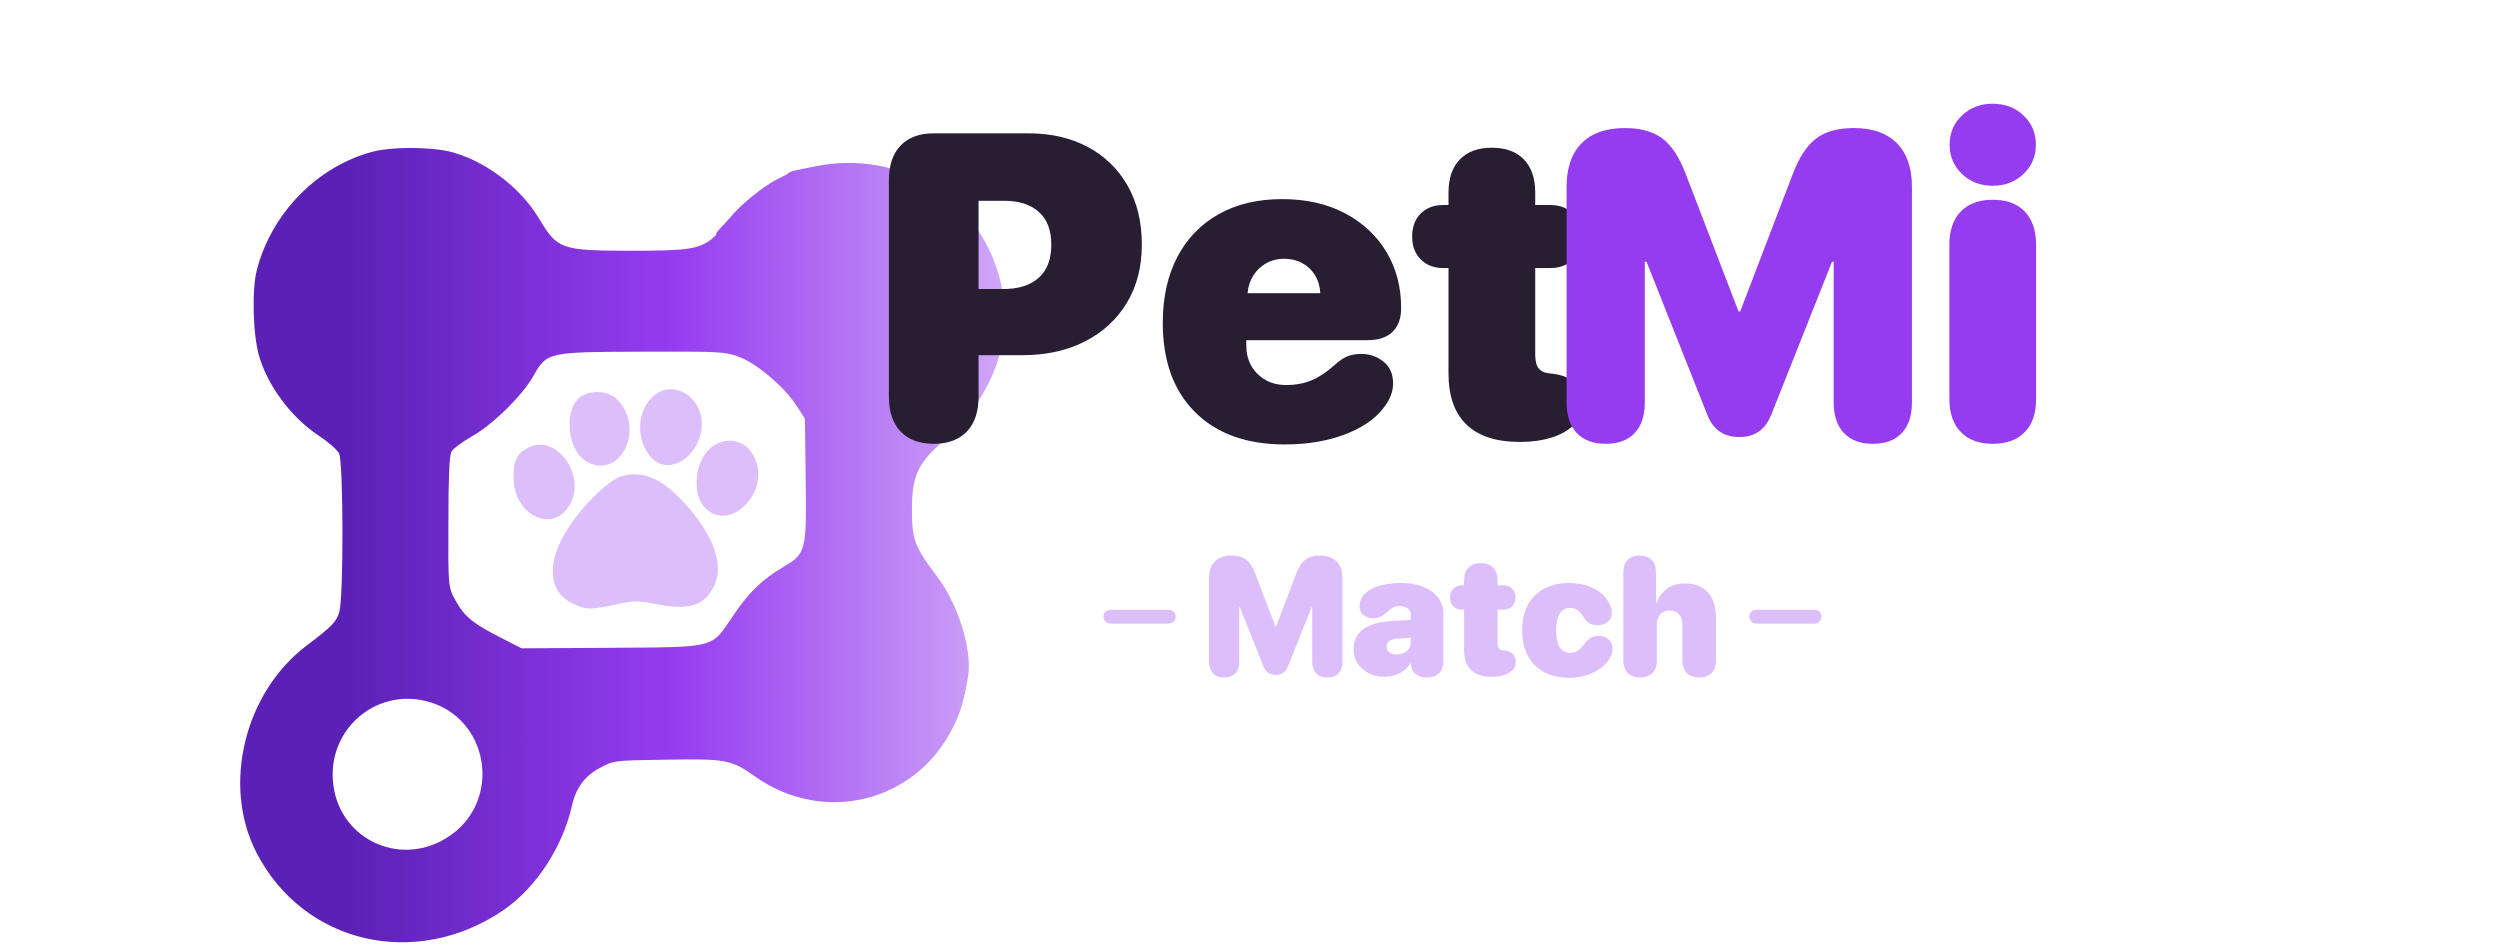
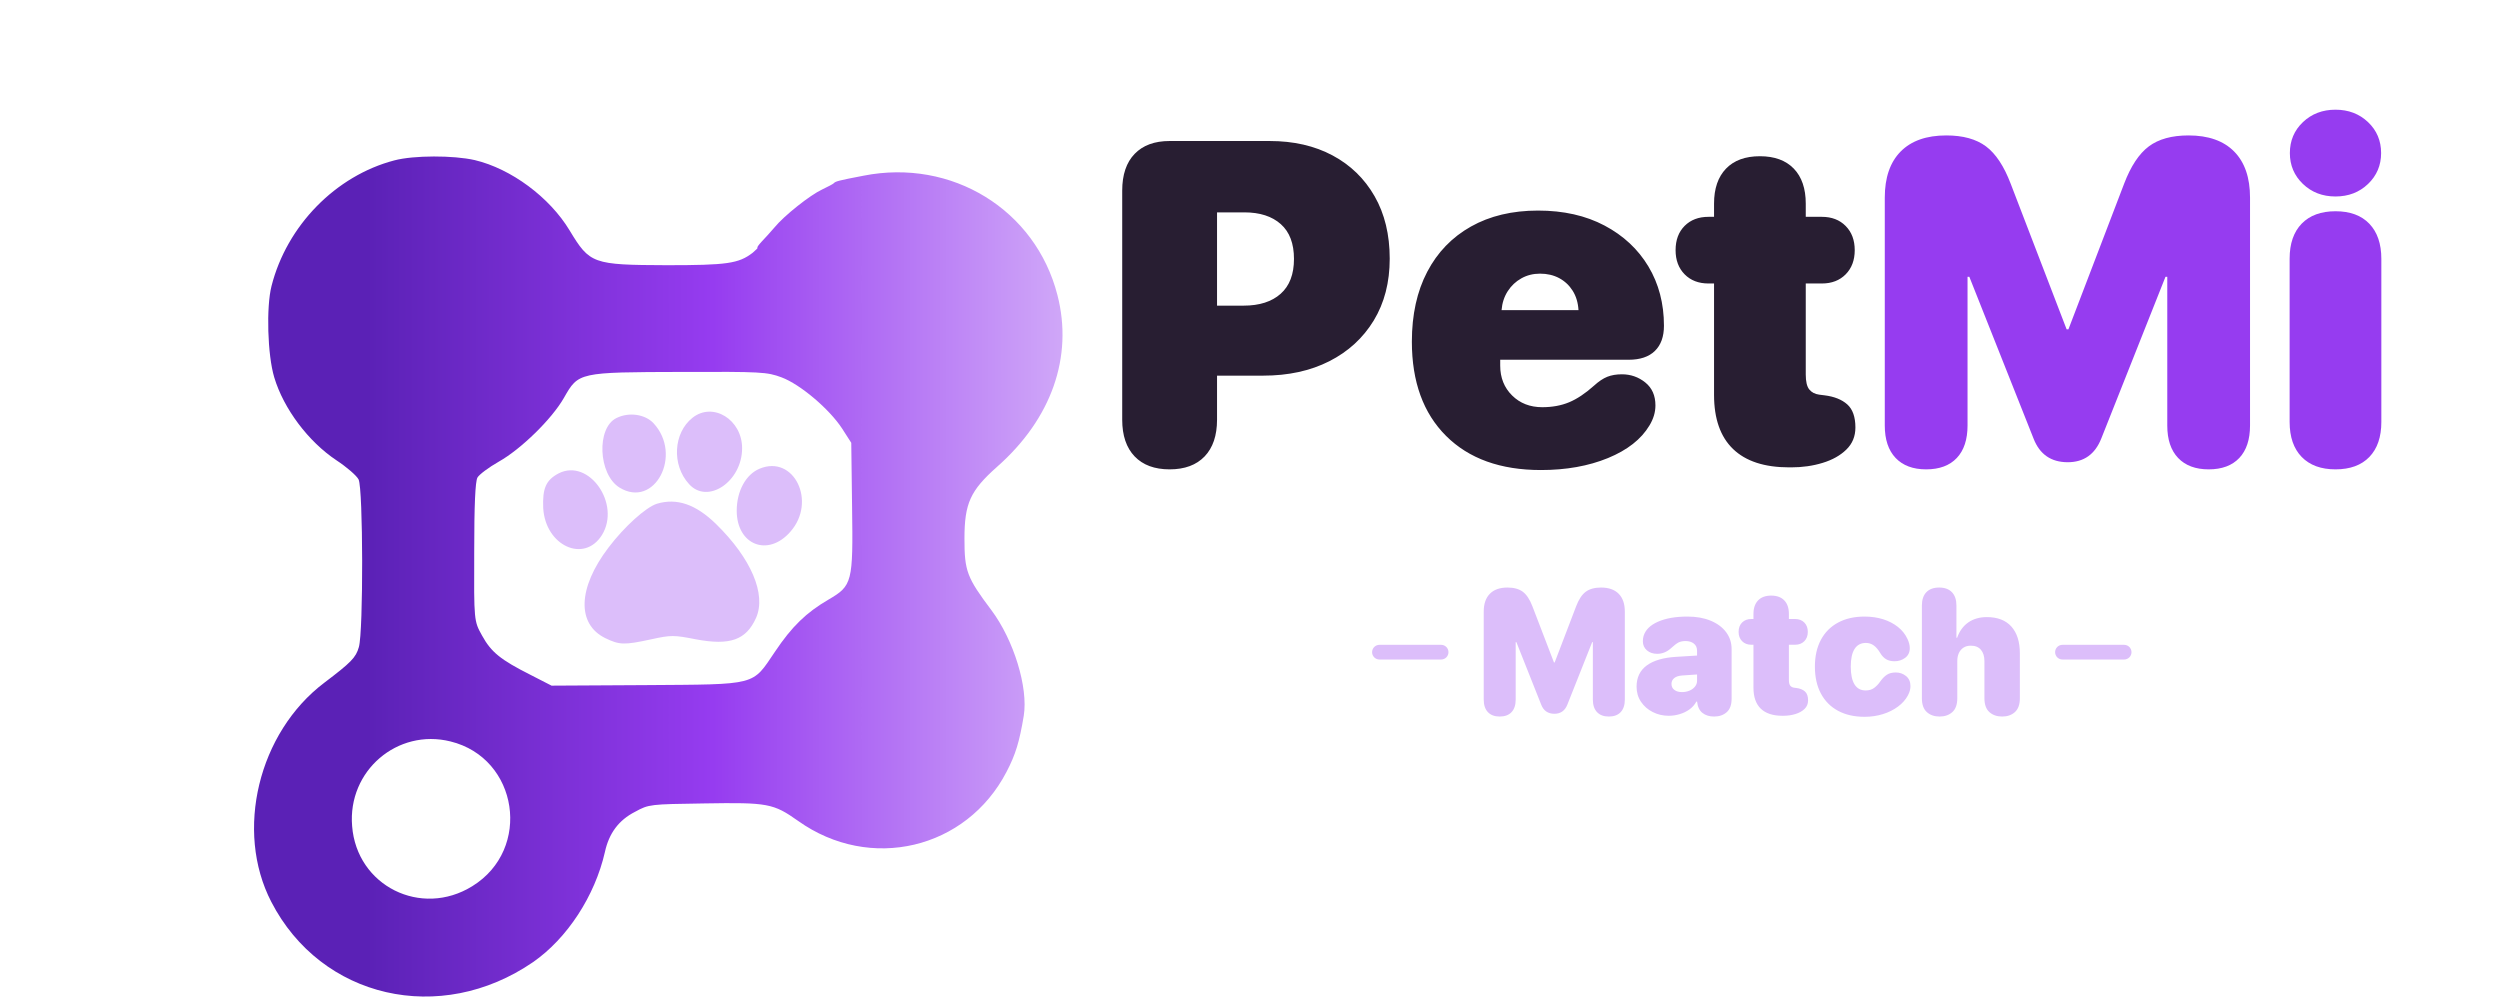
- <svg xmlns="http://www.w3.org/2000/svg" viewBox="40 30 900 340" role="img" aria-labelledby="title">
+ <svg xmlns="http://www.w3.org/2000/svg" viewBox="40 30 851 340" role="img" aria-labelledby="title">
  <defs>
    <linearGradient id="stack-bone" gradientUnits="userSpaceOnUse" x1="70.7" y1="190" x2="381.9" y2="190" gradientTransform="translate(55.0 40.0) scale(0.9174312)">
      <stop offset="0" stop-color="#5B21B6" />
      <stop offset="0.45" stop-color="#963CF0" />
      <stop offset="1" stop-color="#DCBEFA" />
    </linearGradient>
  </defs>
  <g transform="translate(55.0 40.0) scale(0.9174312)">
    <path fill="url(#stack-bone)" fill-rule="evenodd" d="M 130.00 48.60 C 108.20 54.30 90.10 72.80 84.40 95.20 C 82.40 103.00 82.90 120.80 85.40 129.10 C 88.90 140.80 98.10 153.00 108.50 159.90 C 112.30 162.40 116.00 165.60 116.70 167.00 C 118.40 170.40 118.50 223.50 116.80 229.20 C 115.70 233.10 113.90 234.90 104.00 242.40 C 79.50 260.90 70.70 297.40 84.30 323.70 C 102.80 359.60 147.00 369.70 181.40 346.10 C 194.10 337.30 204.40 321.50 208.10 305.20 C 209.60 298.30 213.20 293.40 219.30 290.30 C 224.40 287.50 224.80 287.50 245.00 287.20 C 268.60 286.80 270.60 287.20 279.80 293.70 C 306.50 312.70 342.20 304.20 357.10 275.50 C 360.50 269.00 361.90 264.30 363.50 254.70 C 365.20 244.20 359.80 226.60 351.50 215.50 C 342.40 203.40 341.50 201.00 341.50 189.00 C 341.50 175.80 343.70 171.10 353.60 162.30 C 373.80 144.50 381.90 121.50 376.00 98.60 C 367.90 66.90 336.80 47.80 304.00 54.30 C 294.60 56.10 293.60 56.40 293.00 57.10 C 292.70 57.40 290.80 58.40 288.70 59.40 C 284.20 61.50 274.60 69.10 271.00 73.50 C 269.60 75.10 267.50 77.50 266.30 78.70 C 265.10 80.00 264.40 81.00 264.70 81.00 C 265.00 81.00 264.20 81.80 262.90 82.90 C 257.70 86.90 253.40 87.50 231.00 87.50 C 203.50 87.40 202.50 87.00 195.00 74.60 C 187.60 62.30 173.30 51.70 159.80 48.50 C 151.90 46.70 137.20 46.70 130.00 48.60 Z M 273.60 129.10 C 280.60 131.70 291.40 140.90 296.10 148.10 L 299.50 153.40 L 299.80 177.10 C 300.20 205.30 299.90 206.40 291.00 211.60 C 282.80 216.40 277.50 221.50 271.20 230.90 C 262.60 243.60 265.00 243.00 223.30 243.30 L 188.30 243.50 L 180.50 239.50 C 169.40 233.90 165.90 231.10 162.50 224.90 C 159.50 219.50 159.50 219.50 159.60 194.00 C 159.60 176.30 160.00 167.80 160.80 166.30 C 161.40 165.20 165.00 162.50 168.70 160.40 C 176.90 155.80 188.40 144.60 192.90 136.70 C 198.30 127.20 198.30 127.20 236.70 127.10 C 266.10 127.00 268.20 127.10 273.60 129.10 Z M 150.80 264.20 C 176.00 270.40 181.10 304.20 158.90 317.90 C 139.90 329.70 116.00 317.80 114.30 295.60 C 112.60 275.10 131.10 259.30 150.80 264.20 Z" />
    <path fill="#DCBEFA" fill-rule="evenodd" d="M 240.60 144.10 C 233.50 149.70 232.80 161.60 239.30 168.70 C 246.20 176.40 259.00 167.80 259.00 155.40 C 259.00 144.80 248.20 138.10 240.60 144.10 Z M 212.40 144.20 C 204.90 147.80 205.60 165.10 213.50 170.00 C 226.50 178.00 237.10 157.90 226.10 146.10 C 223.00 142.80 217.00 141.90 212.40 144.20 Z M 265.50 163.00 C 260.40 165.10 257.00 171.30 257.00 178.60 C 257.00 191.30 268.60 195.90 276.90 186.40 C 286.80 175.20 278.20 157.70 265.50 163.00 Z M 191.00 164.70 C 186.20 167.20 184.90 170.30 185.20 177.60 C 186.00 191.60 200.40 198.20 207.00 187.60 C 214.10 176.10 202.20 159.10 191.00 164.70 Z M 227.40 176.00 C 223.30 177.30 215.30 184.50 209.40 192.30 C 198.00 207.30 197.60 220.70 208.30 225.90 C 213.50 228.40 215.20 228.50 225.30 226.30 C 232.60 224.70 233.70 224.70 241.80 226.30 C 254.50 228.70 260.50 226.60 264.20 218.30 C 268.00 209.60 262.40 196.30 249.30 183.50 C 241.80 176.20 234.80 173.80 227.40 176.00 Z" />
  </g>
-   <path fill="#281E32" d="M376.14 189.77Q368.45 189.77 364.23 185.36Q360.00 180.94 360.00 172.87L360.00 94.90Q360.00 86.76 364.23 82.38Q368.45 78.00 376.14 78.00L410.18 78.00Q422.43 78.00 431.61 82.91Q440.78 87.82 445.92 96.81Q451.06 105.79 451.06 118.05Q451.06 130.15 445.62 139.10Q440.17 148.05 430.50 152.96Q420.83 157.87 407.97 157.87L392.28 157.87L392.28 172.87Q392.28 180.94 388.06 185.36Q383.83 189.77 376.14 189.77ZM392.28 134.04L401.34 134.04Q409.41 134.04 413.94 130.00Q418.47 125.97 418.47 118.13Q418.47 110.28 413.98 106.29Q409.49 102.29 401.57 102.29L392.28 102.29ZM502.53 190.00Q481.90 190.00 470.25 178.39Q458.60 166.78 458.60 146.30Q458.60 132.52 463.82 122.54Q469.03 112.57 478.70 107.12Q488.37 101.68 501.54 101.68Q514.56 101.68 524.19 106.78Q533.82 111.88 539.12 120.71Q544.41 129.55 544.41 140.89Q544.41 146.45 541.32 149.46Q538.24 152.46 532.38 152.46L488.67 152.46Q488.67 153.00 488.67 153.45Q488.67 153.91 488.67 154.44Q488.67 160.61 492.71 164.61Q496.75 168.61 502.99 168.61Q508.09 168.61 512.13 166.93Q516.16 165.25 520.58 161.30Q523.01 159.09 525.14 158.25Q527.28 157.41 530.09 157.41Q534.59 157.41 538.05 160.19Q541.51 162.97 541.51 168.00Q541.51 171.50 539.46 174.85Q535.27 181.85 525.34 185.93Q515.40 190.00 502.53 190.00ZM489.13 135.56L515.32 135.56Q515.09 131.75 513.34 128.97Q511.59 126.20 508.74 124.67Q505.88 123.15 502.23 123.15Q498.72 123.15 495.87 124.75Q493.01 126.35 491.23 129.13Q489.44 131.91 489.13 135.56ZM561.46 164.42L561.46 126.50L559.56 126.50Q554.53 126.50 551.45 123.38Q548.37 120.26 548.37 115.16Q548.37 109.98 551.45 106.89Q554.53 103.81 559.56 103.81L561.46 103.81L561.46 99.32Q561.46 91.63 565.54 87.40Q569.61 83.18 577.07 83.18Q584.53 83.18 588.61 87.40Q592.68 91.63 592.68 99.32L592.68 103.81L598.16 103.81Q603.19 103.81 606.27 106.93Q609.35 110.05 609.35 115.16Q609.35 120.26 606.27 123.38Q603.19 126.50 598.16 126.50L592.68 126.50L592.68 157.49Q592.68 161.07 593.86 162.55Q595.04 164.04 597.25 164.34L599.08 164.57Q604.02 165.18 606.80 167.65Q609.58 170.13 609.58 175.53Q609.58 180.03 606.50 183.03Q603.42 186.04 598.43 187.56Q593.44 189.09 587.73 189.09L587.05 189.09Q574.41 189.09 567.93 182.84Q561.46 176.60 561.46 164.42Z" />
-   <path fill="#963CF0" d="M618.05 189.77Q611.35 189.77 607.66 185.89Q603.97 182.01 603.97 174.85L603.97 97.26Q603.97 87.06 609.37 81.58Q614.78 76.10 624.91 76.10Q633.43 76.10 638.42 79.83Q643.41 83.56 646.83 92.54L665.87 142.11L666.48 142.11L685.44 92.54Q688.86 83.56 693.85 79.83Q698.84 76.10 707.37 76.10Q717.49 76.10 722.90 81.58Q728.30 87.06 728.30 97.26L728.30 174.85Q728.30 182.01 724.65 185.89Q720.99 189.77 714.22 189.77Q707.52 189.77 703.82 185.89Q700.13 182.01 700.13 174.85L700.13 124.22L699.52 124.22L677.67 179.26Q674.47 187.34 666.25 187.34Q657.72 187.34 654.60 179.26L632.75 124.22L632.14 124.22L632.14 174.85Q632.14 182.01 628.49 185.89Q624.83 189.77 618.05 189.77ZM757.39 96.88Q750.76 96.88 746.31 92.62Q741.86 88.35 741.86 82.11Q741.86 75.79 746.31 71.57Q750.76 67.34 757.39 67.34Q764.01 67.34 768.47 71.57Q772.92 75.79 772.92 82.11Q772.92 88.35 768.47 92.62Q764.01 96.88 757.39 96.88ZM757.39 189.77Q750.00 189.77 745.89 185.55Q741.78 181.32 741.78 173.63L741.78 118.05Q741.78 110.36 745.89 106.13Q750.00 101.91 757.39 101.91Q764.85 101.91 768.92 106.17Q773.00 110.44 773.00 118.13L773.00 173.63Q773.00 181.32 768.92 185.55Q764.85 189.77 757.39 189.77Z" />
-   <path fill="#DCBEFA" d="M480.69 273.91Q478.10 273.91 476.67 272.41Q475.25 270.91 475.25 268.15L475.25 238.18Q475.25 234.24 477.34 232.12Q479.42 230.00 483.34 230.00Q486.63 230.00 488.56 231.44Q490.48 232.88 491.81 236.35L499.16 255.50L499.40 255.50L506.72 236.35Q508.04 232.88 509.97 231.44Q511.90 230.00 515.19 230.00Q519.10 230.00 521.19 232.12Q523.28 234.24 523.28 238.18L523.28 268.15Q523.28 270.91 521.87 272.41Q520.45 273.91 517.84 273.91Q515.25 273.91 513.82 272.41Q512.40 270.91 512.40 268.15L512.40 248.59L512.16 248.59L503.72 269.85Q502.48 272.97 499.31 272.97Q496.01 272.97 494.81 269.85L486.37 248.59L486.13 248.59L486.13 268.15Q486.13 270.91 484.72 272.41Q483.31 273.91 480.69 273.91ZM538.22 273.65Q535.28 273.65 532.78 272.38Q530.28 271.12 528.78 268.88Q527.28 266.65 527.28 263.74Q527.28 259.06 530.76 256.51Q534.25 253.97 540.75 253.59L547.87 253.15L547.87 251.56Q547.87 249.91 546.76 249.06Q545.66 248.21 543.95 248.21Q542.54 248.21 541.57 248.69Q540.60 249.18 539.04 250.62Q536.92 252.56 534.31 252.56Q532.16 252.56 530.79 251.37Q529.42 250.18 529.42 248.29Q529.42 247.29 529.66 246.50Q530.60 243.38 534.57 241.63Q538.54 239.88 544.60 239.88Q549.10 239.88 552.48 241.28Q555.87 242.68 557.75 245.18Q559.63 247.68 559.63 250.97L559.63 267.85Q559.63 270.97 557.95 272.44Q556.28 273.91 553.66 273.91Q551.28 273.91 549.72 272.69Q548.16 271.47 547.87 268.82Q547.87 268.82 547.87 268.82Q547.87 268.82 547.87 268.82L547.63 268.82Q546.78 270.41 545.28 271.49Q543.78 272.56 541.94 273.10Q540.10 273.65 538.22 273.65ZM542.72 265.59Q544.07 265.59 545.23 265.12Q546.40 264.65 547.13 263.76Q547.87 262.88 547.87 261.71L547.87 259.59L542.75 259.94Q541.04 260.06 540.10 260.82Q539.16 261.59 539.16 262.79Q539.16 264.12 540.15 264.85Q541.13 265.59 542.72 265.59ZM567.07 264.12L567.07 249.47L566.34 249.47Q564.40 249.47 563.20 248.26Q562.01 247.06 562.01 245.09Q562.01 243.09 563.20 241.90Q564.40 240.71 566.34 240.71L567.07 240.71L567.07 238.97Q567.07 236.00 568.65 234.37Q570.22 232.74 573.10 232.74Q575.98 232.74 577.56 234.37Q579.13 236.00 579.13 238.97L579.13 240.71L581.25 240.71Q583.19 240.71 584.38 241.91Q585.57 243.12 585.57 245.09Q585.57 247.06 584.38 248.26Q583.19 249.47 581.25 249.47L579.13 249.47L579.13 261.44Q579.13 262.82 579.59 263.40Q580.04 263.97 580.90 264.09L581.60 264.18Q583.51 264.41 584.59 265.37Q585.66 266.32 585.66 268.41Q585.66 270.15 584.47 271.31Q583.28 272.47 581.35 273.06Q579.42 273.65 577.22 273.65L576.95 273.65Q572.07 273.65 569.57 271.24Q567.07 268.82 567.07 264.12ZM604.92 274.00Q599.66 274.00 595.87 271.96Q592.07 269.91 590.03 266.09Q587.98 262.26 587.98 256.91Q587.98 251.62 590.03 247.79Q592.07 243.97 595.87 241.93Q599.66 239.88 604.87 239.88Q608.31 239.88 611.20 240.79Q614.10 241.71 616.23 243.40Q618.37 245.09 619.48 247.47Q620.28 249.15 620.28 250.62Q620.28 252.76 618.70 253.93Q617.13 255.09 615.10 255.09Q613.40 255.09 612.25 254.41Q611.10 253.74 610.28 252.38Q609.19 250.53 608.00 249.69Q606.81 248.85 605.34 248.85Q602.81 248.85 601.50 250.88Q600.19 252.91 600.19 256.91Q600.19 260.91 601.47 262.97Q602.75 265.03 605.25 265.03Q606.98 265.03 608.13 264.18Q609.28 263.32 610.10 262.15Q611.25 260.50 612.44 259.71Q613.63 258.91 615.51 258.91Q617.51 258.91 619.01 260.13Q620.51 261.35 620.51 263.56Q620.51 264.26 620.32 265.03Q620.13 265.79 619.63 266.74Q618.48 268.88 616.26 270.53Q614.04 272.18 611.12 273.09Q608.19 274.00 604.92 274.00ZM630.42 273.91Q627.78 273.91 626.09 272.40Q624.40 270.88 624.40 267.68L624.40 236.12Q624.40 233.18 625.92 231.59Q627.45 230.00 630.28 230.00Q633.10 230.00 634.63 231.59Q636.16 233.18 636.16 236.15L636.16 247.09L636.40 247.09Q637.60 243.68 640.20 241.87Q642.81 240.06 646.51 240.06Q651.98 240.06 654.87 243.29Q657.75 246.53 657.75 252.38L657.75 267.68Q657.75 270.88 656.06 272.40Q654.37 273.91 651.72 273.91Q649.07 273.91 647.38 272.40Q645.69 270.88 645.69 267.68L645.69 255.06Q645.69 252.62 644.51 251.21Q643.34 249.79 641.07 249.79Q639.57 249.79 638.54 250.47Q637.51 251.15 636.98 252.32Q636.45 253.50 636.45 255.03L636.45 267.68Q636.45 270.88 634.76 272.40Q633.07 273.91 630.42 273.91Z" />
-   <rect x="437.25" y="249.50" width="26.0" height="5.0" rx="2.5" fill="#DCBEFA" />
-   <rect x="669.75" y="249.50" width="26.0" height="5.0" rx="2.5" fill="#DCBEFA" />
+   <path fill="#281E32" d="M438.14 189.77Q430.45 189.77 426.23 185.36Q422 180.94 422 172.87L422 94.9Q422 86.76 426.23 82.38Q430.45 78 438.14 78L472.18 78Q484.43 78 493.61 82.91Q502.78 87.82 507.92 96.81Q513.06 105.79 513.06 118.05Q513.06 130.15 507.62 139.1Q502.17 148.05 492.5 152.96Q482.83 157.87 469.97 157.87L454.28 157.87L454.28 172.87Q454.28 180.94 450.06 185.36Q445.83 189.77 438.14 189.77ZM454.28 134.04L463.34 134.04Q471.41 134.04 475.94 130Q480.47 125.97 480.47 118.13Q480.47 110.28 475.98 106.29Q471.49 102.29 463.57 102.29L454.28 102.29ZM564.53 190Q543.9 190 532.25 178.39Q520.6 166.78 520.6 146.3Q520.6 132.52 525.82 122.54Q531.03 112.57 540.7 107.12Q550.37 101.68 563.54 101.68Q576.56 101.68 586.19 106.78Q595.82 111.88 601.12 120.71Q606.41 129.55 606.41 140.89Q606.41 146.45 603.32 149.46Q600.24 152.46 594.38 152.46L550.67 152.46Q550.67 153 550.67 153.45Q550.67 153.91 550.67 154.44Q550.67 160.61 554.71 164.61Q558.75 168.61 564.99 168.61Q570.09 168.61 574.13 166.93Q578.16 165.25 582.58 161.3Q585.01 159.09 587.14 158.25Q589.28 157.41 592.09 157.41Q596.59 157.41 600.05 160.19Q603.51 162.97 603.51 168Q603.51 171.5 601.46 174.85Q597.27 181.85 587.34 185.93Q577.4 190 564.53 190ZM551.13 135.56L577.32 135.56Q577.09 131.75 575.34 128.97Q573.59 126.2 570.74 124.67Q567.88 123.15 564.23 123.15Q560.72 123.15 557.87 124.75Q555.01 126.35 553.23 129.13Q551.44 131.91 551.13 135.56ZM623.46 164.42L623.46 126.5L621.56 126.5Q616.53 126.5 613.45 123.38Q610.37 120.26 610.37 115.16Q610.37 109.98 613.45 106.89Q616.53 103.81 621.56 103.81L623.46 103.81L623.46 99.32Q623.46 91.63 627.54 87.4Q631.61 83.18 639.07 83.18Q646.53 83.18 650.61 87.4Q654.68 91.63 654.68 99.32L654.68 103.81L660.16 103.81Q665.19 103.81 668.27 106.93Q671.35 110.05 671.35 115.16Q671.35 120.26 668.27 123.38Q665.19 126.5 660.16 126.5L654.68 126.5L654.68 157.49Q654.68 161.07 655.86 162.55Q657.04 164.04 659.25 164.34L661.08 164.57Q666.02 165.18 668.8 167.65Q671.58 170.13 671.58 175.53Q671.58 180.03 668.5 183.03Q665.42 186.04 660.43 187.56Q655.44 189.09 649.73 189.09L649.05 189.09Q636.41 189.09 629.93 182.84Q623.46 176.6 623.46 164.42Z" />
+   <path fill="#963CF0" d="M695.66 189.77Q688.96 189.77 685.27 185.89Q681.58 182.01 681.58 174.85L681.58 97.26Q681.58 87.06 686.98 81.58Q692.39 76.1 702.52 76.1Q711.04 76.1 716.03 79.83Q721.02 83.56 724.44 92.54L743.48 142.11L744.09 142.11L763.05 92.54Q766.47 83.56 771.46 79.83Q776.45 76.1 784.98 76.1Q795.1 76.1 800.51 81.58Q805.91 87.06 805.91 97.26L805.91 174.85Q805.91 182.01 802.26 185.89Q798.6 189.77 791.83 189.77Q785.13 189.77 781.43 185.89Q777.74 182.01 777.74 174.85L777.74 124.22L777.13 124.22L755.28 179.26Q752.08 187.34 743.86 187.34Q735.33 187.34 732.21 179.26L710.36 124.22L709.75 124.22L709.75 174.85Q709.75 182.01 706.1 185.89Q702.44 189.77 695.66 189.77ZM835 96.88Q828.37 96.88 823.92 92.62Q819.47 88.35 819.47 82.11Q819.47 75.79 823.92 71.57Q828.37 67.34 835 67.34Q841.62 67.34 846.08 71.57Q850.53 75.79 850.53 82.11Q850.53 88.35 846.08 92.62Q841.62 96.88 835 96.88ZM835 189.77Q827.61 189.77 823.5 185.55Q819.39 181.32 819.39 173.63L819.39 118.05Q819.39 110.36 823.5 106.13Q827.61 101.91 835 101.91Q842.46 101.91 846.53 106.17Q850.61 110.44 850.61 118.13L850.61 173.63Q850.61 181.32 846.53 185.55Q842.46 189.77 835 189.77Z" />
+   <path fill="#DCBEFA" d="M550.5 273.91Q547.91 273.91 546.48 272.41Q545.06 270.91 545.06 268.15L545.06 238.18Q545.06 234.24 547.15 232.12Q549.23 230 553.15 230Q556.44 230 558.37 231.44Q560.29 232.88 561.62 236.35L568.97 255.5L569.21 255.5L576.53 236.35Q577.85 232.88 579.78 231.44Q581.71 230 585 230Q588.91 230 591 232.12Q593.09 234.24 593.09 238.18L593.09 268.15Q593.09 270.91 591.68 272.41Q590.26 273.91 587.65 273.91Q585.06 273.91 583.63 272.41Q582.21 270.91 582.21 268.15L582.21 248.59L581.97 248.59L573.53 269.85Q572.29 272.97 569.12 272.97Q565.82 272.97 564.62 269.85L556.18 248.59L555.94 248.59L555.94 268.15Q555.94 270.91 554.53 272.41Q553.12 273.91 550.5 273.91ZM608.03 273.65Q605.09 273.65 602.59 272.38Q600.09 271.12 598.59 268.88Q597.09 266.65 597.09 263.74Q597.09 259.06 600.57 256.51Q604.06 253.97 610.56 253.59L617.68 253.15L617.68 251.56Q617.68 249.91 616.57 249.06Q615.47 248.21 613.76 248.21Q612.35 248.21 611.38 248.69Q610.41 249.18 608.85 250.62Q606.73 252.56 604.12 252.56Q601.97 252.56 600.6 251.37Q599.23 250.18 599.23 248.29Q599.23 247.29 599.47 246.5Q600.41 243.38 604.38 241.63Q608.35 239.88 614.41 239.88Q618.91 239.88 622.29 241.28Q625.68 242.68 627.56 245.18Q629.44 247.68 629.44 250.97L629.44 267.85Q629.44 270.97 627.76 272.44Q626.09 273.91 623.47 273.91Q621.09 273.91 619.53 272.69Q617.97 271.47 617.68 268.82Q617.68 268.82 617.68 268.82Q617.68 268.82 617.68 268.82L617.44 268.82Q616.59 270.41 615.09 271.49Q613.59 272.56 611.75 273.1Q609.91 273.65 608.03 273.65ZM612.53 265.59Q613.88 265.59 615.04 265.12Q616.21 264.65 616.94 263.76Q617.68 262.88 617.68 261.71L617.68 259.59L612.56 259.94Q610.85 260.06 609.91 260.82Q608.97 261.59 608.97 262.79Q608.97 264.12 609.96 264.85Q610.94 265.59 612.53 265.59ZM636.88 264.12L636.88 249.47L636.15 249.47Q634.21 249.47 633.01 248.26Q631.82 247.06 631.82 245.09Q631.82 243.09 633.01 241.9Q634.21 240.71 636.15 240.71L636.88 240.71L636.88 238.97Q636.88 236 638.46 234.37Q640.03 232.74 642.91 232.74Q645.79 232.74 647.37 234.37Q648.94 236 648.94 238.97L648.94 240.71L651.06 240.71Q653 240.71 654.19 241.91Q655.38 243.12 655.38 245.09Q655.38 247.06 654.19 248.26Q653 249.47 651.06 249.47L648.94 249.47L648.94 261.44Q648.94 262.82 649.4 263.4Q649.85 263.97 650.71 264.09L651.41 264.18Q653.32 264.41 654.4 265.37Q655.47 266.32 655.47 268.41Q655.47 270.15 654.28 271.31Q653.09 272.47 651.16 273.06Q649.23 273.65 647.03 273.65L646.76 273.65Q641.88 273.65 639.38 271.24Q636.88 268.82 636.88 264.12ZM674.73 274Q669.47 274 665.68 271.96Q661.88 269.91 659.84 266.09Q657.79 262.26 657.79 256.91Q657.79 251.62 659.84 247.79Q661.88 243.97 665.68 241.93Q669.47 239.88 674.68 239.88Q678.12 239.88 681.01 240.79Q683.91 241.71 686.04 243.4Q688.18 245.09 689.29 247.47Q690.09 249.15 690.09 250.62Q690.09 252.76 688.51 253.93Q686.94 255.09 684.91 255.09Q683.21 255.09 682.06 254.41Q680.91 253.74 680.09 252.38Q679 250.53 677.81 249.69Q676.62 248.85 675.15 248.85Q672.62 248.85 671.31 250.88Q670 252.91 670 256.91Q670 260.91 671.28 262.97Q672.56 265.03 675.06 265.03Q676.79 265.03 677.94 264.18Q679.09 263.32 679.91 262.15Q681.06 260.5 682.25 259.71Q683.44 258.91 685.32 258.91Q687.32 258.91 688.82 260.13Q690.32 261.35 690.32 263.56Q690.32 264.26 690.13 265.03Q689.94 265.79 689.44 266.74Q688.29 268.88 686.07 270.53Q683.85 272.18 680.93 273.09Q678 274 674.73 274ZM700.23 273.91Q697.59 273.91 695.9 272.4Q694.21 270.88 694.21 267.68L694.21 236.12Q694.21 233.18 695.73 231.59Q697.26 230 700.09 230Q702.91 230 704.44 231.59Q705.97 233.18 705.97 236.15L705.97 247.09L706.21 247.09Q707.41 243.68 710.01 241.87Q712.62 240.06 716.32 240.06Q721.79 240.06 724.68 243.29Q727.56 246.53 727.56 252.38L727.56 267.68Q727.56 270.88 725.87 272.4Q724.18 273.91 721.53 273.91Q718.88 273.91 717.19 272.4Q715.5 270.88 715.5 267.68L715.5 255.06Q715.5 252.62 714.32 251.21Q713.15 249.79 710.88 249.79Q709.38 249.79 708.35 250.47Q707.32 251.15 706.79 252.32Q706.26 253.5 706.26 255.03L706.26 267.68Q706.26 270.88 704.57 272.4Q702.88 273.91 700.23 273.91Z" />
+   <rect x="507.06" y="249.5" width="26.0" height="5.0" rx="2.5" fill="#DCBEFA" />
+   <rect x="739.56" y="249.5" width="26.0" height="5.0" rx="2.5" fill="#DCBEFA" />
</svg>
